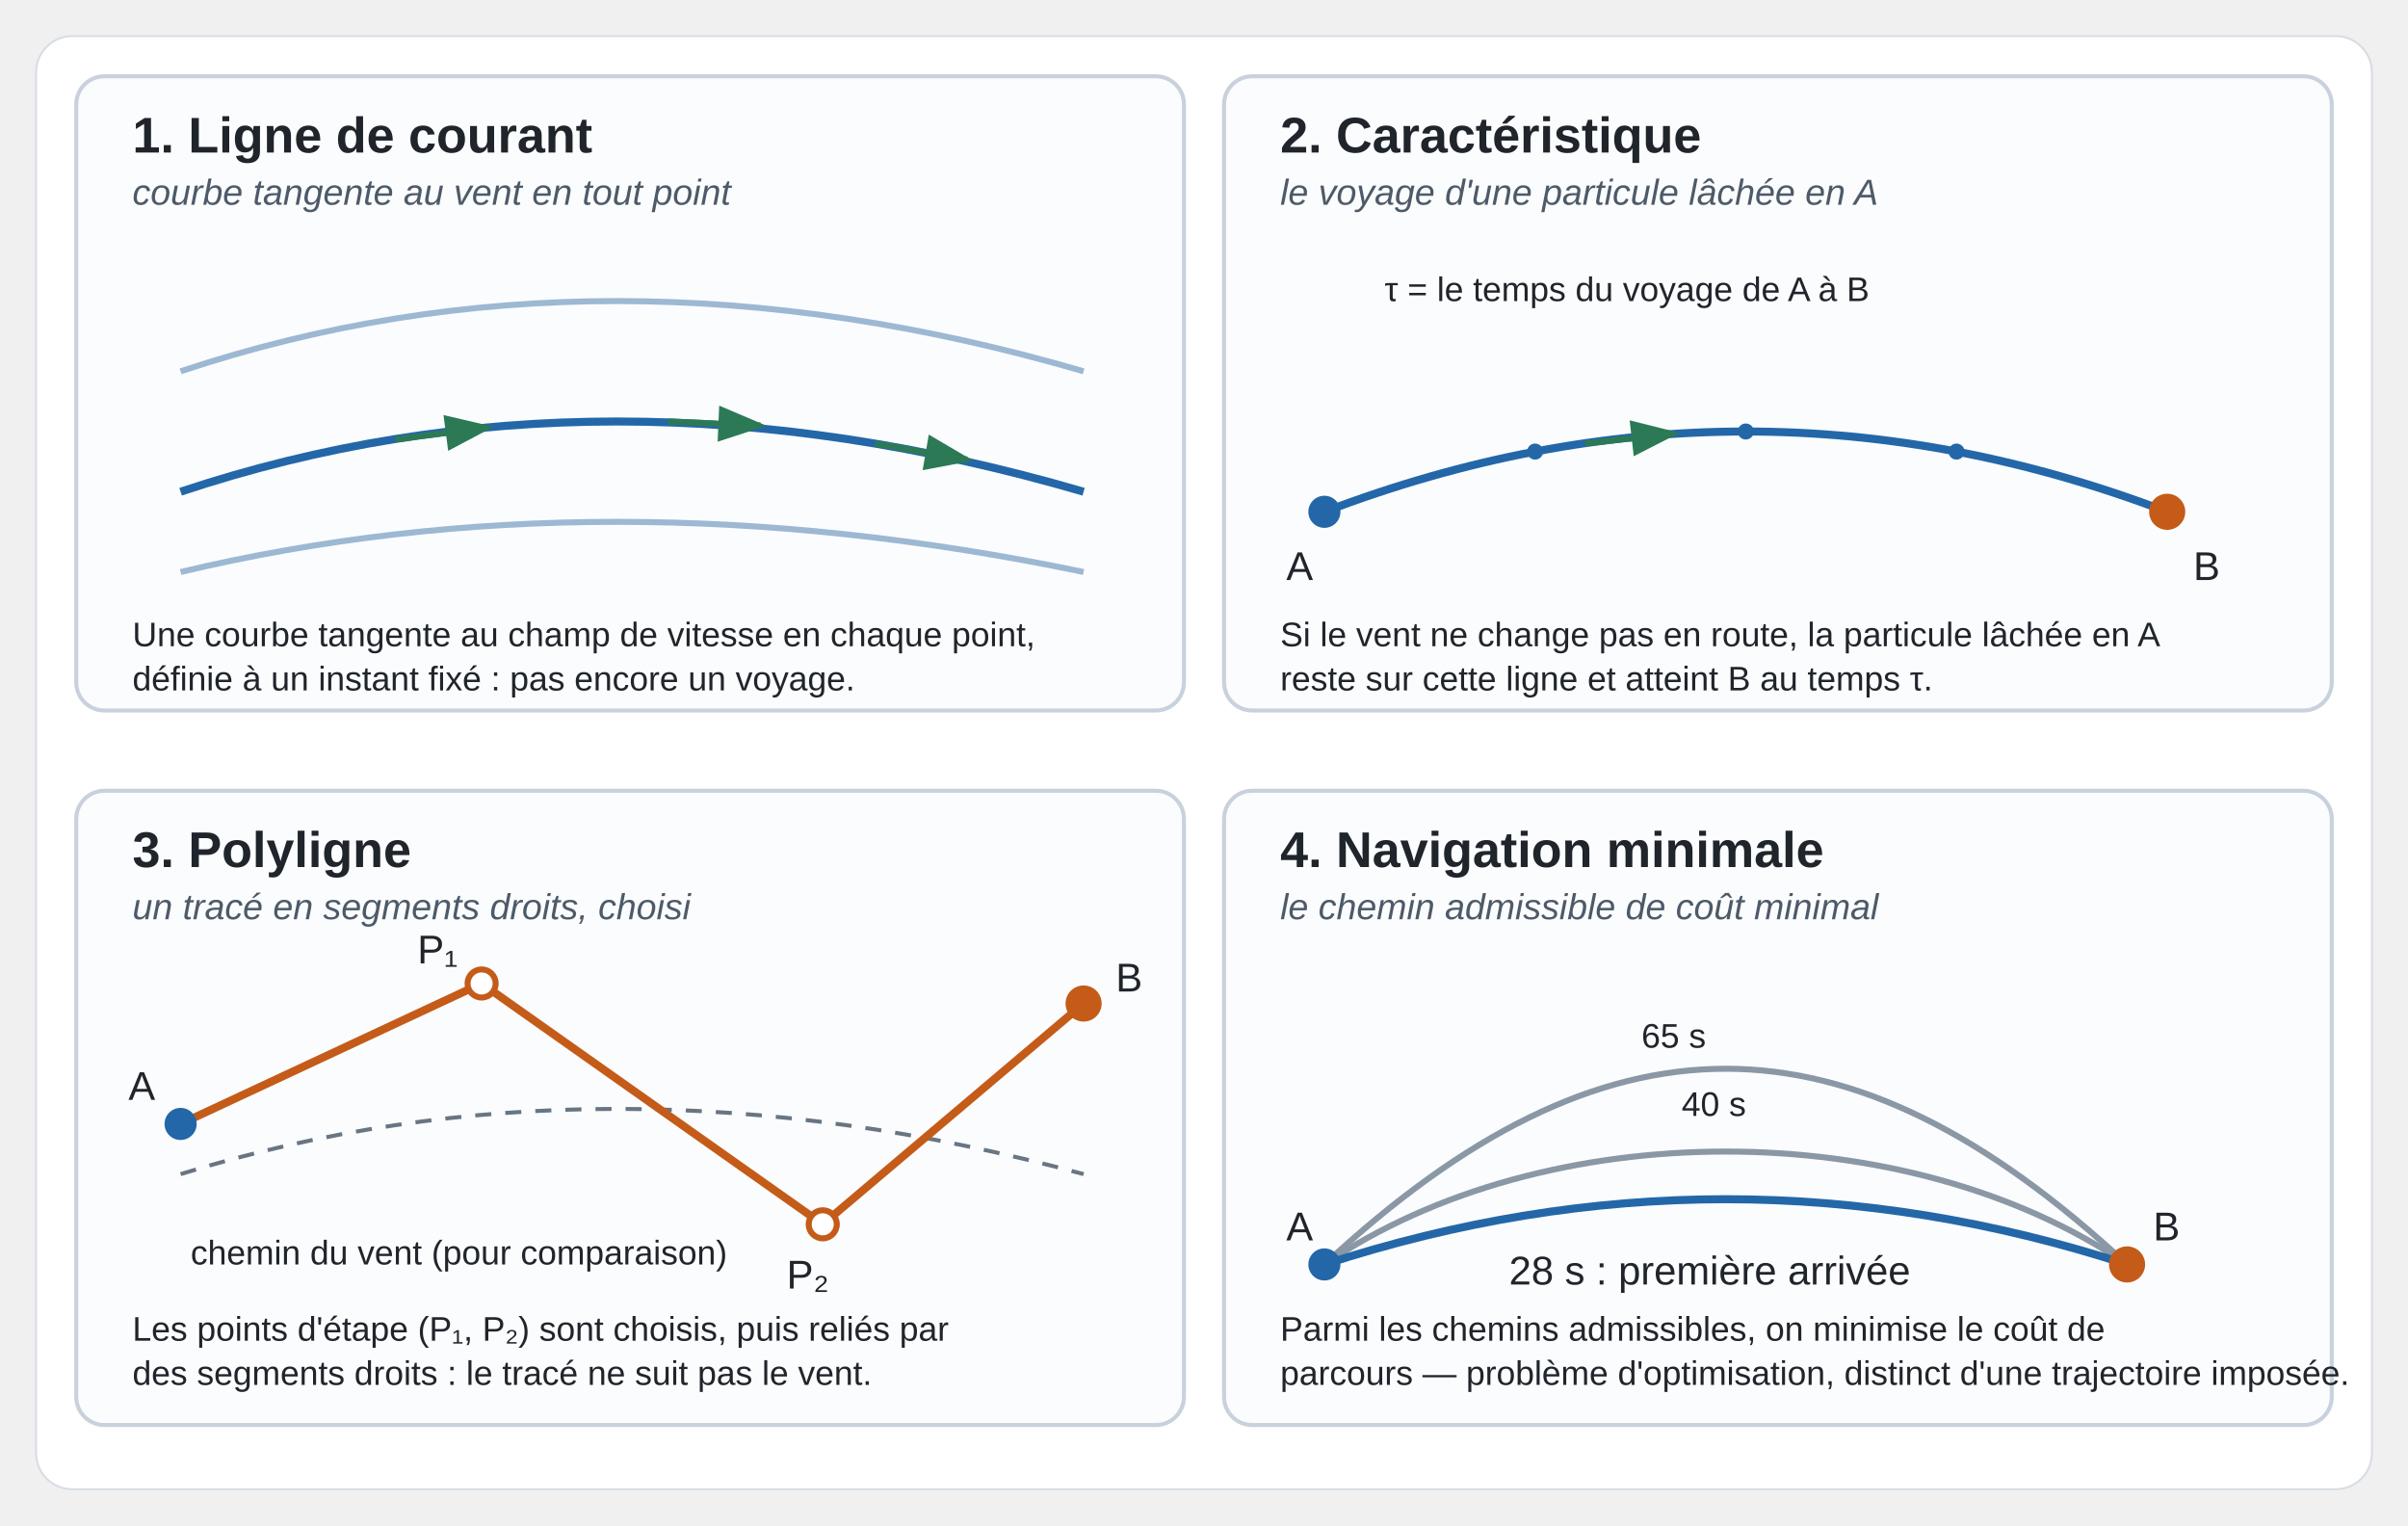
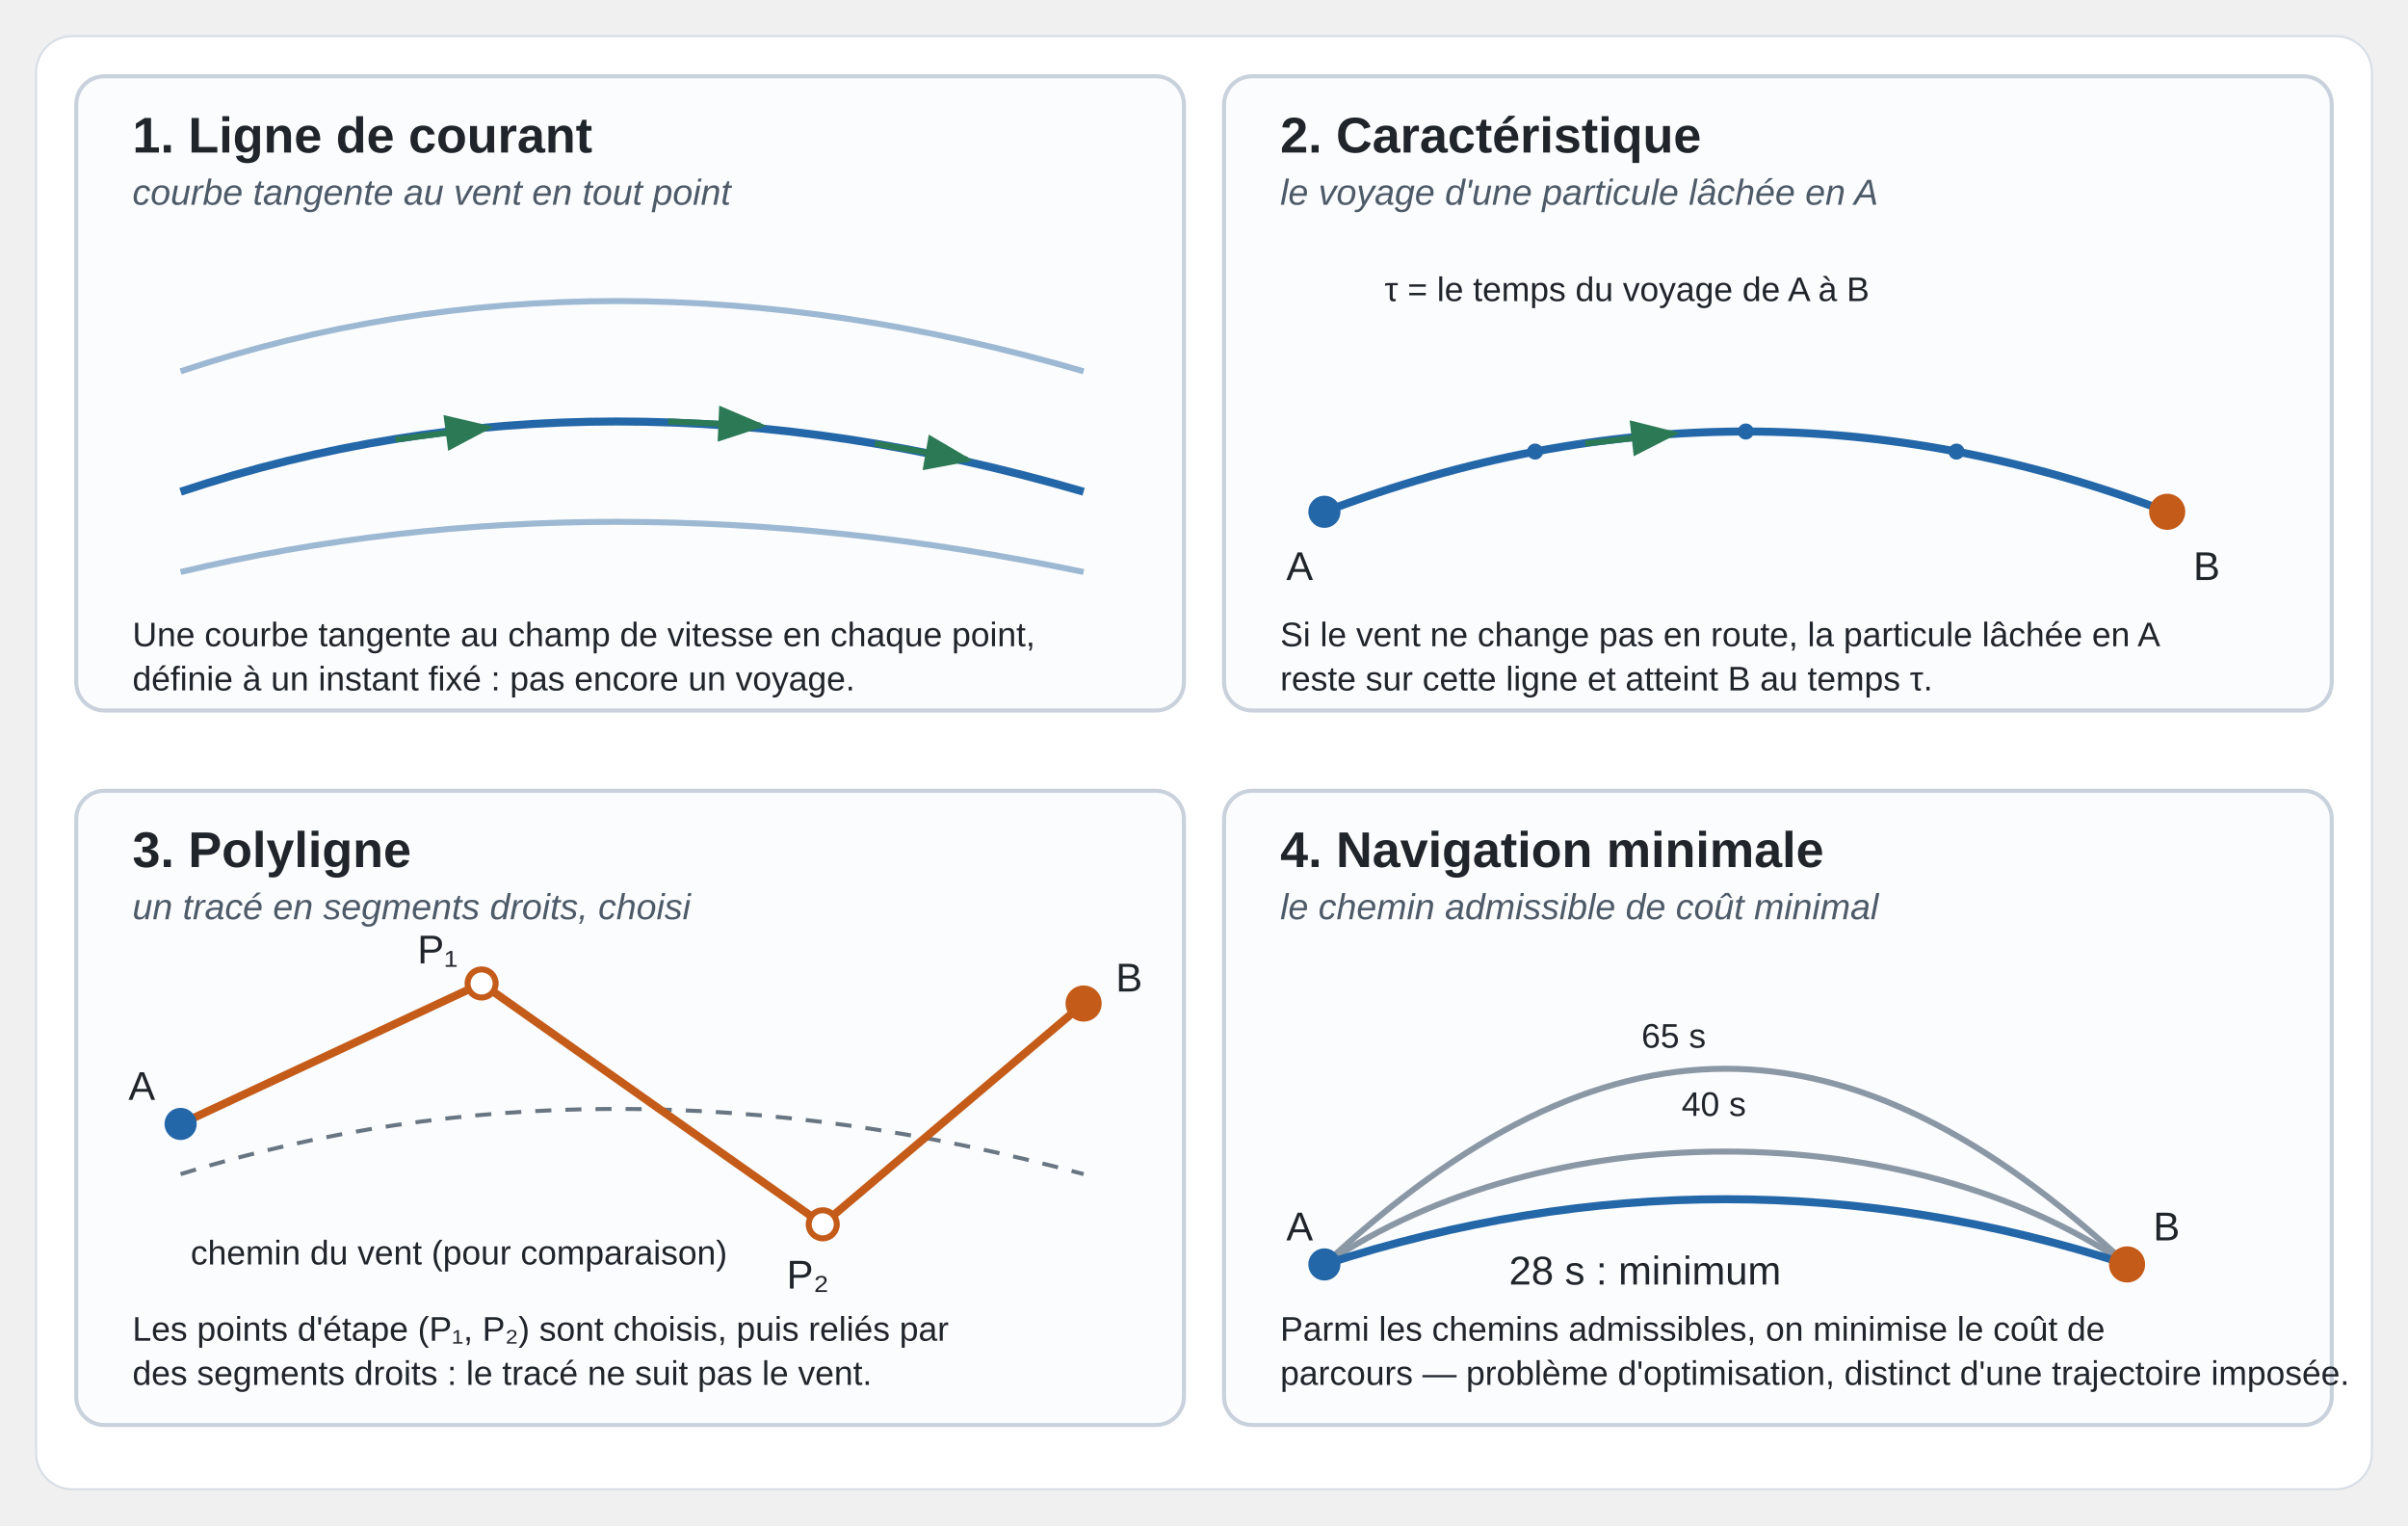
<svg xmlns="http://www.w3.org/2000/svg" width="1200" height="760" viewBox="0 0 1200 760" role="img" aria-labelledby="title desc">
  <defs>
    <marker id="arrowGreen" markerWidth="9" markerHeight="9" refX="7" refY="3" orient="auto">
      <path d="M0,0 L0,6 L8,3 z" fill="#2c7a55" />
    </marker>
    <style>
    text{font-family:Arial,Helvetica,sans-serif;fill:#20252b}
    .panel{fill:#fbfcfe;stroke:#c8d1dc;stroke-width:2}
    .heading{font-size:25px;font-weight:700}
    .sub{font-size:18px;font-style:italic;fill:#4d5a68}
    .label{font-size:20px}
    .small{font-size:17px}
    .blue{stroke:#2367a8;fill:none;stroke-width:4}
    .lightblue{stroke:#9db8d2;fill:none;stroke-width:3}
    .orange{stroke:#c45b18;fill:none;stroke-width:4}
    .gray{stroke:#8a97a5;fill:none;stroke-width:3}
    .dash{stroke:#687582;stroke-width:2;stroke-dasharray:8 7;fill:none}
  </style>
  </defs>
  <rect x="18" y="18" width="1164" height="724" rx="18" fill="#ffffff" stroke="#d7dde5" />
  <rect class="panel" x="38" y="38" width="552" height="316" rx="14" />
  <text class="heading" x="66" y="76">1. Ligne de courant</text>
  <text class="sub" x="66" y="102">courbe tangente au vent en tout point</text>
  <path class="lightblue" d="M 90,185 Q 300,115 540,185" />
  <path class="blue" d="M 90,245 Q 300,175 540,245" />
  <path class="lightblue" d="M 90,285 Q 300,235 540,285" />
  <line x1="197" y1="219" x2="243" y2="213" stroke="#2c7a55" stroke-width="3" marker-end="url(#arrowGreen)" />
  <line x1="333" y1="210" x2="379" y2="212" stroke="#2c7a55" stroke-width="3" marker-end="url(#arrowGreen)" />
  <line x1="436" y1="221" x2="482" y2="229" stroke="#2c7a55" stroke-width="3" marker-end="url(#arrowGreen)" />
  <text class="small" x="66" y="322">Une courbe tangente au champ de vitesse en chaque point,</text>
  <text class="small" x="66" y="344">définie à un instant fixé : pas encore un voyage.</text>
  <rect class="panel" x="610" y="38" width="552" height="316" rx="14" />
  <text class="heading" x="638" y="76">2. Caractéristique</text>
  <text class="sub" x="638" y="102">le voyage d'une particule lâchée en A</text>
  <text class="small" x="690" y="150">τ = le temps du voyage de A à B</text>
  <path class="blue" d="M 660,255 Q 870,175 1080,255" />
  <line x1="790" y1="221" x2="834" y2="216" stroke="#2c7a55" stroke-width="3" marker-end="url(#arrowGreen)" />
  <circle cx="660" cy="255" r="8" fill="#2367a8" />
  <circle cx="765" cy="225" r="4" fill="#2367a8" />
  <circle cx="870" cy="215" r="4" fill="#2367a8" />
  <circle cx="975" cy="225" r="4" fill="#2367a8" />
  <circle cx="1080" cy="255" r="9" fill="#c45b18" />
  <text class="label" x="641" y="289">A</text>
  <text class="label" x="1093" y="289">B</text>
  <text class="small" x="638" y="322">Si le vent ne change pas en route, la particule lâchée en A</text>
  <text class="small" x="638" y="344">reste sur cette ligne et atteint B au temps τ.</text>
  <rect class="panel" x="38" y="394" width="552" height="316" rx="14" />
  <text class="heading" x="66" y="432">3. Polyligne</text>
  <text class="sub" x="66" y="458">un tracé en segments droits, choisi</text>
  <path class="dash" d="M 90,585 Q 300,520 540,585" />
  <polyline class="orange" points="90,560 240,490 410,610 540,500" />
  <circle cx="90" cy="560" r="8" fill="#2367a8" />
  <circle cx="240" cy="490" r="7" fill="#ffffff" stroke="#c45b18" stroke-width="3" />
  <circle cx="410" cy="610" r="7" fill="#ffffff" stroke="#c45b18" stroke-width="3" />
  <circle cx="540" cy="500" r="9" fill="#c45b18" />
  <text class="label" x="64" y="548">A</text>
  <text class="label" x="208" y="480">P₁</text>
  <text class="label" x="392" y="642">P₂</text>
  <text class="label" x="556" y="494">B</text>
  <text class="small" x="95" y="630">chemin du vent (pour comparaison)</text>
  <text class="small" x="66" y="668">Les points d'étape (P₁, P₂) sont choisis, puis reliés par</text>
  <text class="small" x="66" y="690">des segments droits : le tracé ne suit pas le vent.</text>
  <rect class="panel" x="610" y="394" width="552" height="316" rx="14" />
  <text class="heading" x="638" y="432">4. Navigation minimale</text>
  <text class="sub" x="638" y="458">le chemin admissible de coût minimal</text>
  <path class="gray" d="M 660,630 C 800,500 920,500 1060,630" />
  <path class="gray" d="M 660,630 C 770,555 950,555 1060,630" />
  <path class="blue" d="M 660,630 Q 860,565 1060,630" />
  <circle cx="660" cy="630" r="8" fill="#2367a8" />
  <circle cx="1060" cy="630" r="9" fill="#c45b18" />
  <text class="label" x="641" y="618">A</text>
  <text class="label" x="1073" y="618">B</text>
  <text class="small" x="818" y="522">65 s</text>
  <text class="small" x="838" y="556">40 s</text>
-   <text class="label" x="752" y="640" fill="#2367a8">28 s : première arrivée</text>
+   <text class="label" x="752" y="640" fill="#2367a8">28 s : minimum</text>
  <text class="small" x="638" y="668">Parmi les chemins admissibles, on minimise le coût de</text>
  <text class="small" x="638" y="690">parcours — problème d'optimisation, distinct d'une trajectoire imposée.</text>
</svg>
